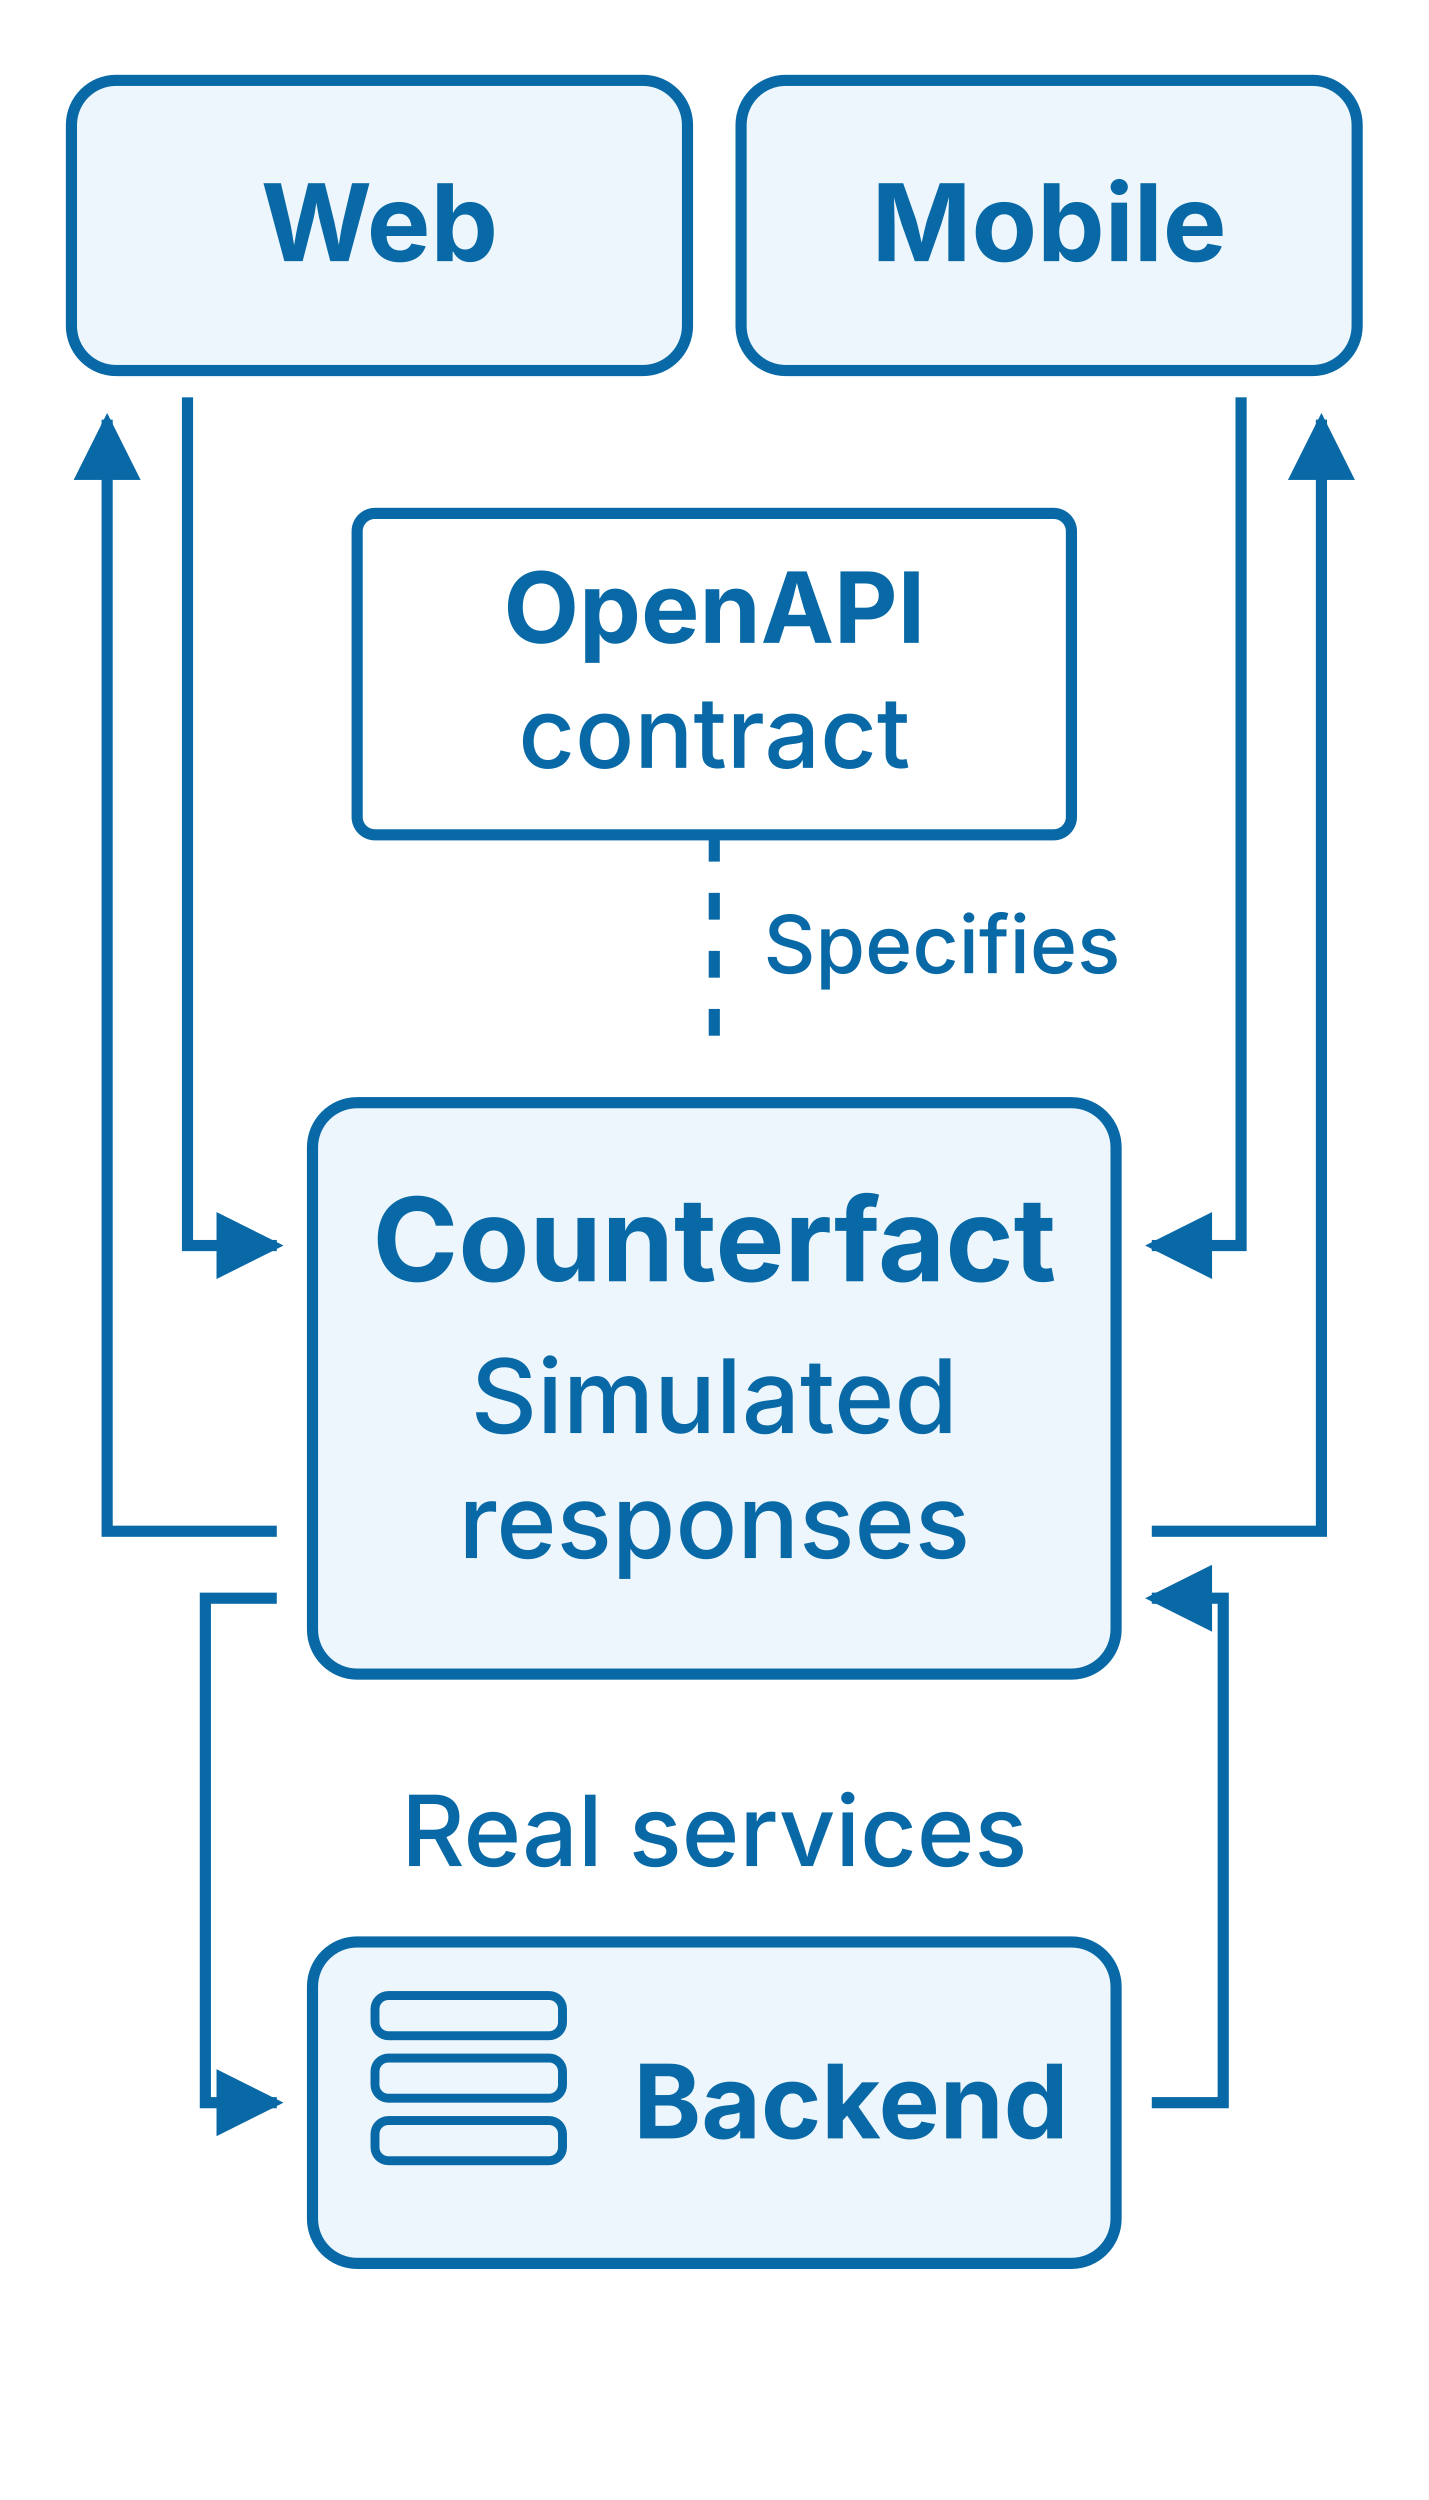
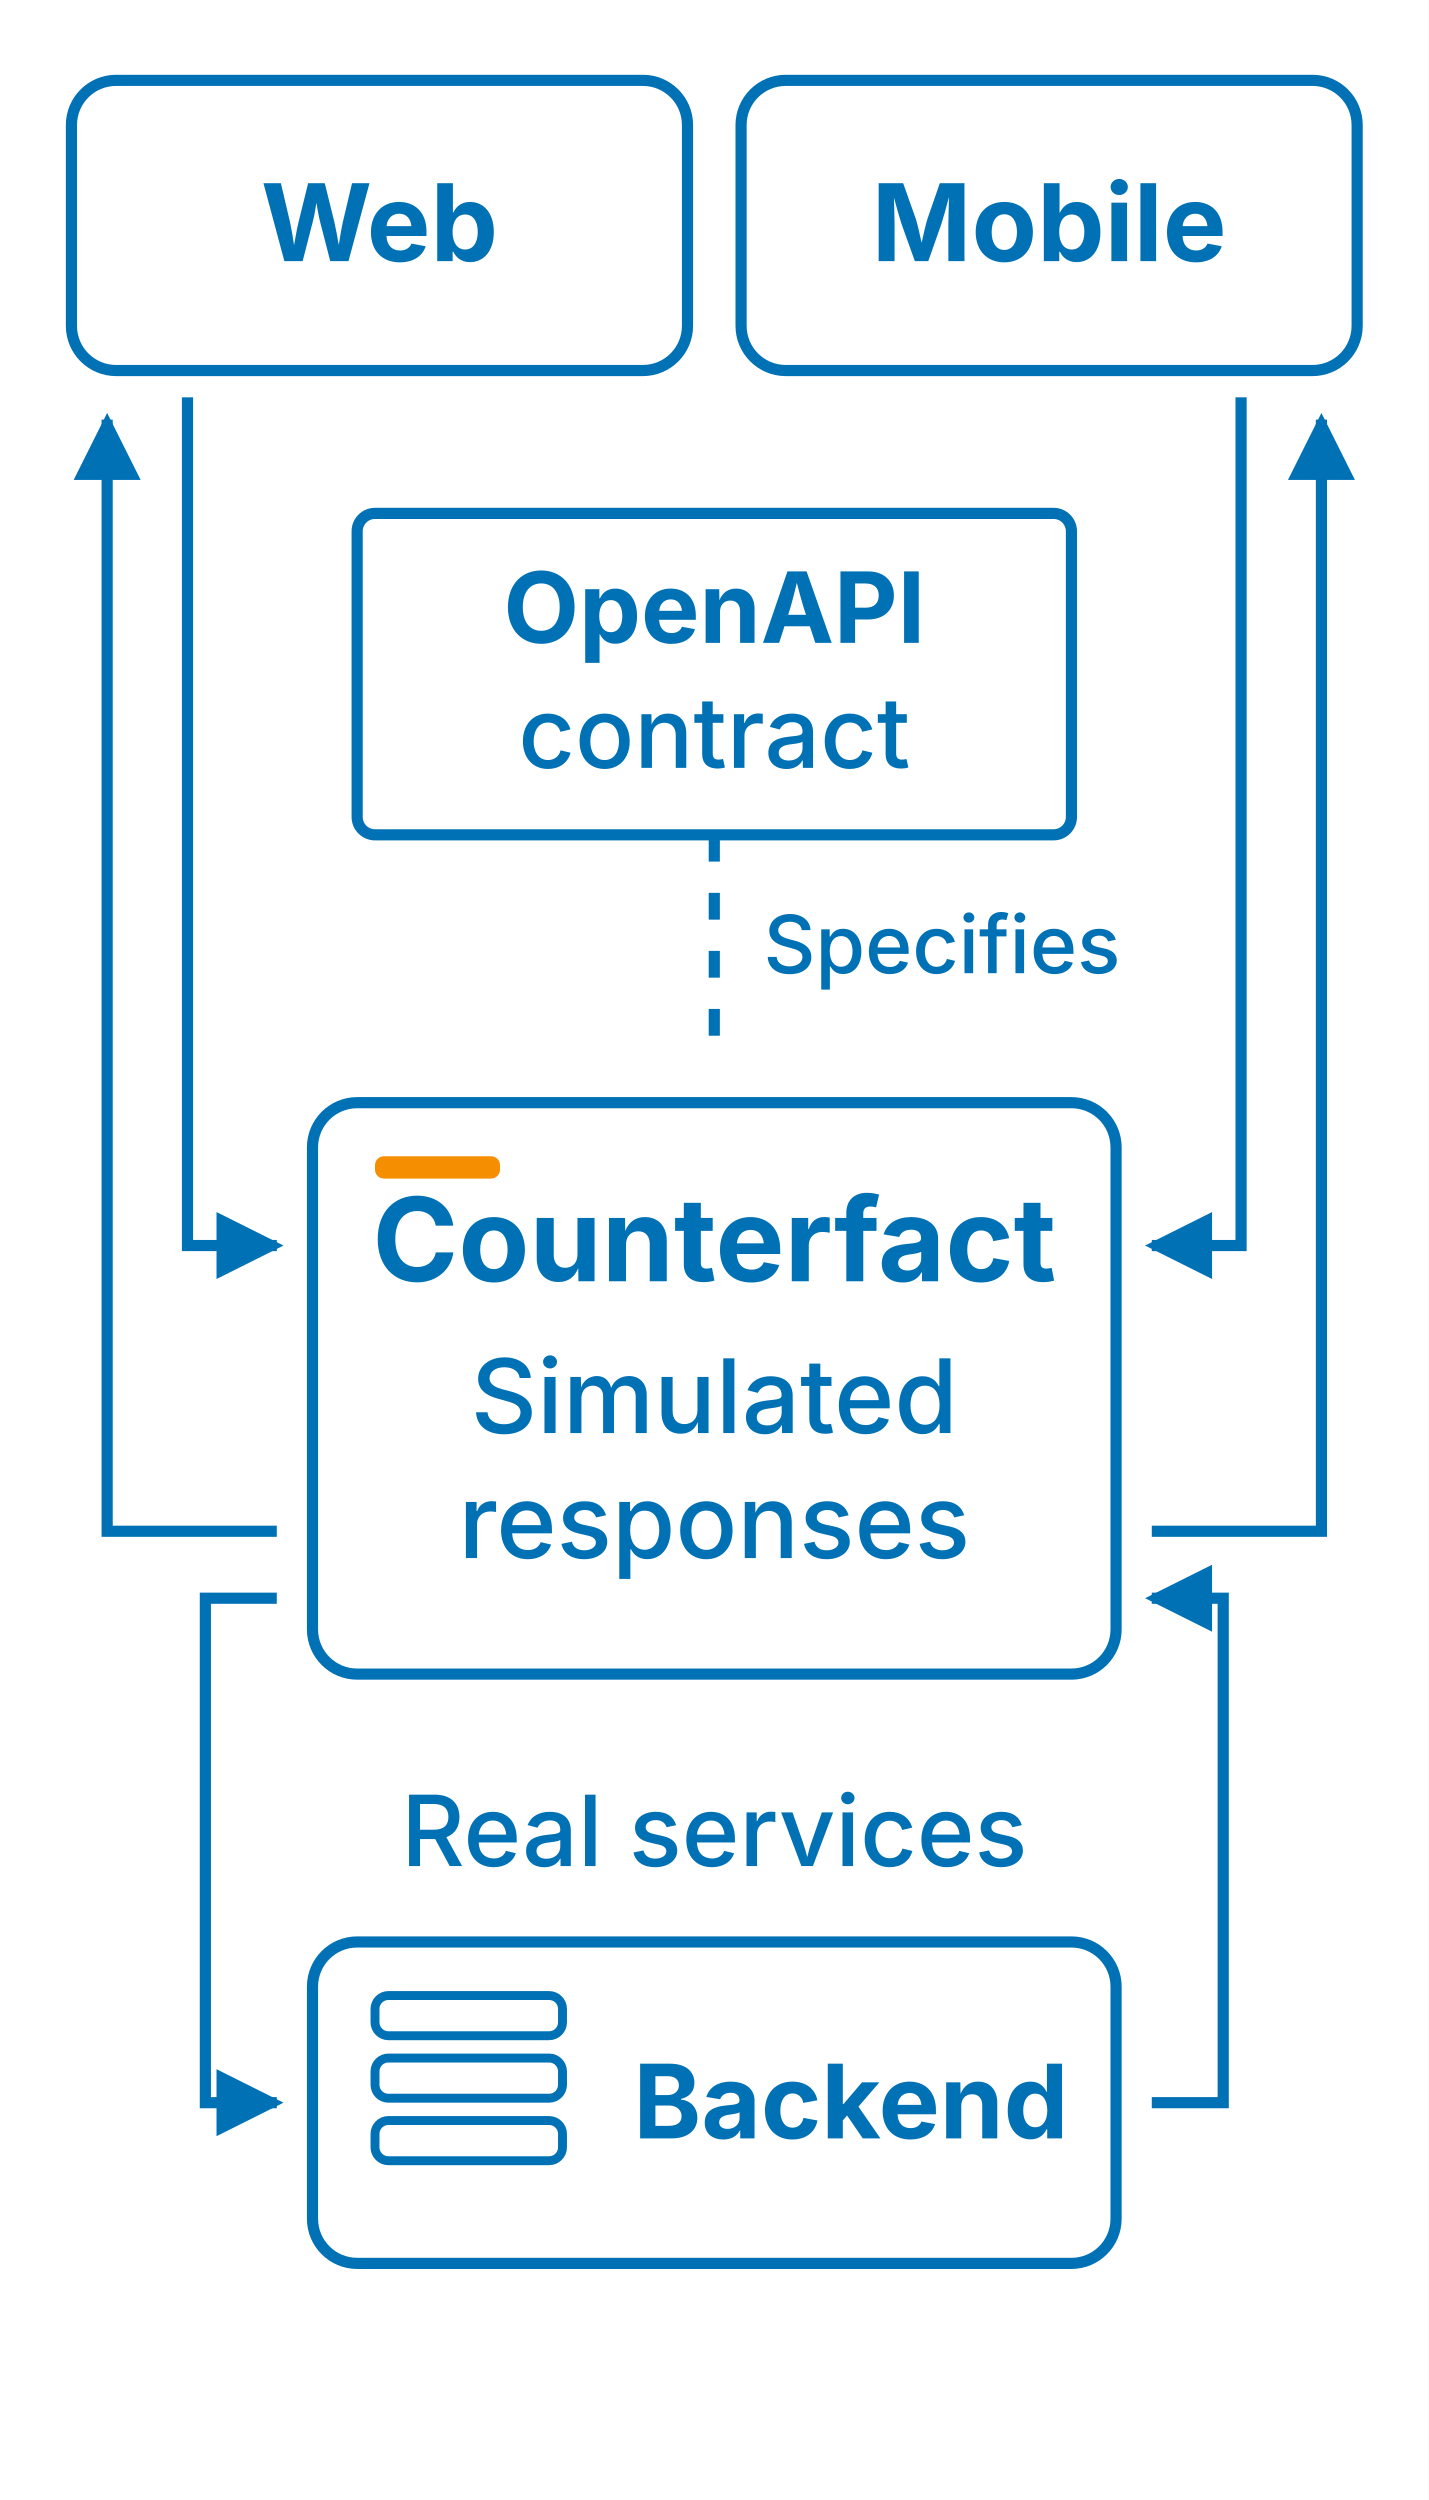
<svg xmlns="http://www.w3.org/2000/svg" width="320" height="560" viewBox="0 0 320 560" role="img" aria-labelledby="title desc">
  <defs>
    <marker id="blue" viewBox="0 0 10 10" refX="9" refY="5" markerWidth="6" markerHeight="6" orient="auto-start-reverse">
-       <path d="M0 0 10 5 0 10z" fill="#0869a6" />
+       <path d="M0 0 10 5 0 10z" fill="#0071b5" />
    </marker>
    <marker id="grey" viewBox="0 0 10 10" refX="9" refY="5" markerWidth="6" markerHeight="6" orient="auto-start-reverse">
      <path d="M0 0 10 5 0 10z" fill="#66727e" />
    </marker>
  </defs>
  <rect width="320" height="560" fill="#fff" />
  <g font-family="system-ui, -apple-system, Segoe UI, sans-serif">
-     <rect x="16" y="18" width="138" height="65" rx="10" fill="#edf6fc" stroke="#0869a6" stroke-width="2.5" />
-     <text x="85.0" y="58.5" text-anchor="middle" fill="#0869a6" font-size="24" font-weight="650">
+     <rect x="16" y="18" width="138" height="65" rx="10" fill="#ffffff" stroke="#0071b5" stroke-width="2.5" />
+     <text x="85.0" y="58.5" text-anchor="middle" fill="#0071b5" font-size="24" font-weight="650">
      Web
    </text>
-     <rect x="166" y="18" width="138" height="65" rx="10" fill="#edf6fc" stroke="#0869a6" stroke-width="2.5" />
-     <text x="235.0" y="58.5" text-anchor="middle" fill="#0869a6" font-size="24" font-weight="650">
+     <rect x="166" y="18" width="138" height="65" rx="10" fill="#ffffff" stroke="#0071b5" stroke-width="2.5" />
+     <text x="235.0" y="58.5" text-anchor="middle" fill="#0071b5" font-size="24" font-weight="650">
      Mobile
    </text>
-     <rect x="80" y="115" width="160" height="72" rx="4" fill="#fff" stroke="#0869a6" stroke-width="2.5" />
-     <text x="160.0" y="144" text-anchor="middle" fill="#0869a6" font-size="22" font-weight="650">
+     <rect x="80" y="115" width="160" height="72" rx="4" fill="#fff" stroke="#0071b5" stroke-width="2.5" />
+     <text x="160.0" y="144" text-anchor="middle" fill="#0071b5" font-size="22" font-weight="650">
      OpenAPI
    </text>
-     <text x="160.0" y="172" text-anchor="middle" fill="#0869a6" font-size="22" font-weight="500">
+     <text x="160.0" y="172" text-anchor="middle" fill="#0071b5" font-size="22" font-weight="500">
      contract
    </text>
-     <path d="M160 187 V239" fill="none" stroke="#0869a6" stroke-width="2.5" stroke-dasharray="6 7" />
-     <text x="211" y="218" text-anchor="middle" fill="#0869a6" font-size="18" font-weight="500">
+     <path d="M160 187 V239" fill="none" stroke="#0071b5" stroke-width="2.5" stroke-dasharray="6 7" />
+     <text x="211" y="218" text-anchor="middle" fill="#0071b5" font-size="18" font-weight="500">
      Specifies
    </text>
-     <rect x="70" y="247" width="180" height="128" rx="10" fill="#edf6fc" stroke="#0869a6" stroke-width="2.5" />
-     <text x="160.0" y="287" text-anchor="middle" fill="#0869a6" font-size="26" font-weight="700">
+     <rect x="70" y="247" width="180" height="128" rx="10" fill="#ffffff" stroke="#0071b5" stroke-width="2.5" />
+     <rect x="84" y="259" width="28" height="5" rx="2" fill="#f58e00" />
+     <text x="160.0" y="287" text-anchor="middle" fill="#0071b5" font-size="26" font-weight="700">
      Counterfact
    </text>
-     <text x="160.0" y="321" text-anchor="middle" fill="#0869a6" font-size="23" font-weight="500">
+     <text x="160.0" y="321" text-anchor="middle" fill="#0071b5" font-size="23" font-weight="500">
      Simulated
    </text>
-     <text x="160.0" y="349" text-anchor="middle" fill="#0869a6" font-size="23" font-weight="500">
+     <text x="160.0" y="349" text-anchor="middle" fill="#0071b5" font-size="23" font-weight="500">
      responses
    </text>
-     <path d="M42 89 V279 H62" fill="none" stroke="#0869a6" stroke-width="2.5" marker-end="url(#blue)" />
-     <path d="M278 89 V279 H258" fill="none" stroke="#0869a6" stroke-width="2.5" marker-end="url(#blue)" />
-     <path d="M62 343 H24 V94" fill="none" stroke="#0869a6" stroke-width="2.5" marker-end="url(#blue)" />
-     <path d="M258 343 H296 V94" fill="none" stroke="#0869a6" stroke-width="2.5" marker-end="url(#blue)" />
-     <text x="160" y="418" text-anchor="middle" fill="#0869a6" font-size="22" font-weight="500">
+     <path d="M42 89 V279 H62" fill="none" stroke="#0071b5" stroke-width="2.5" marker-end="url(#blue)" />
+     <path d="M278 89 V279 H258" fill="none" stroke="#0071b5" stroke-width="2.5" marker-end="url(#blue)" />
+     <path d="M62 343 H24 V94" fill="none" stroke="#0071b5" stroke-width="2.5" marker-end="url(#blue)" />
+     <path d="M258 343 H296 V94" fill="none" stroke="#0071b5" stroke-width="2.5" marker-end="url(#blue)" />
+     <text x="160" y="418" text-anchor="middle" fill="#0071b5" font-size="22" font-weight="500">
      Real services
    </text>
-     <rect x="70" y="435" width="180" height="72" rx="10" fill="#edf6fc" stroke="#0869a6" stroke-width="2.5" />
-     <rect x="84" y="447" width="42" height="9" rx="3" fill="none" stroke="#0869a6" stroke-width="2" />
-     <rect x="84" y="461" width="42" height="9" rx="3" fill="none" stroke="#0869a6" stroke-width="2" />
-     <rect x="84" y="475" width="42" height="9" rx="3" fill="none" stroke="#0869a6" stroke-width="2" />
-     <text x="190.6" y="479.0" text-anchor="middle" fill="#0869a6" font-size="23" font-weight="650">
+     <rect x="70" y="435" width="180" height="72" rx="10" fill="#ffffff" stroke="#0071b5" stroke-width="2.5" />
+     <rect x="84" y="447" width="42" height="9" rx="3" fill="none" stroke="#0071b5" stroke-width="2" />
+     <rect x="84" y="461" width="42" height="9" rx="3" fill="none" stroke="#0071b5" stroke-width="2" />
+     <rect x="84" y="475" width="42" height="9" rx="3" fill="none" stroke="#0071b5" stroke-width="2" />
+     <text x="190.6" y="479.0" text-anchor="middle" fill="#0071b5" font-size="23" font-weight="650">
      Backend
    </text>
-     <path d="M62 358 H46 V471 H62" fill="none" stroke="#0869a6" stroke-width="2.5" marker-end="url(#blue)" />
-     <path d="M258 471 H274 V358 H258" fill="none" stroke="#0869a6" stroke-width="2.5" marker-end="url(#blue)" />
+     <path d="M62 358 H46 V471 H62" fill="none" stroke="#0071b5" stroke-width="2.5" marker-end="url(#blue)" />
+     <path d="M258 471 H274 V358 H258" fill="none" stroke="#0071b5" stroke-width="2.5" marker-end="url(#blue)" />
  </g>
</svg>
